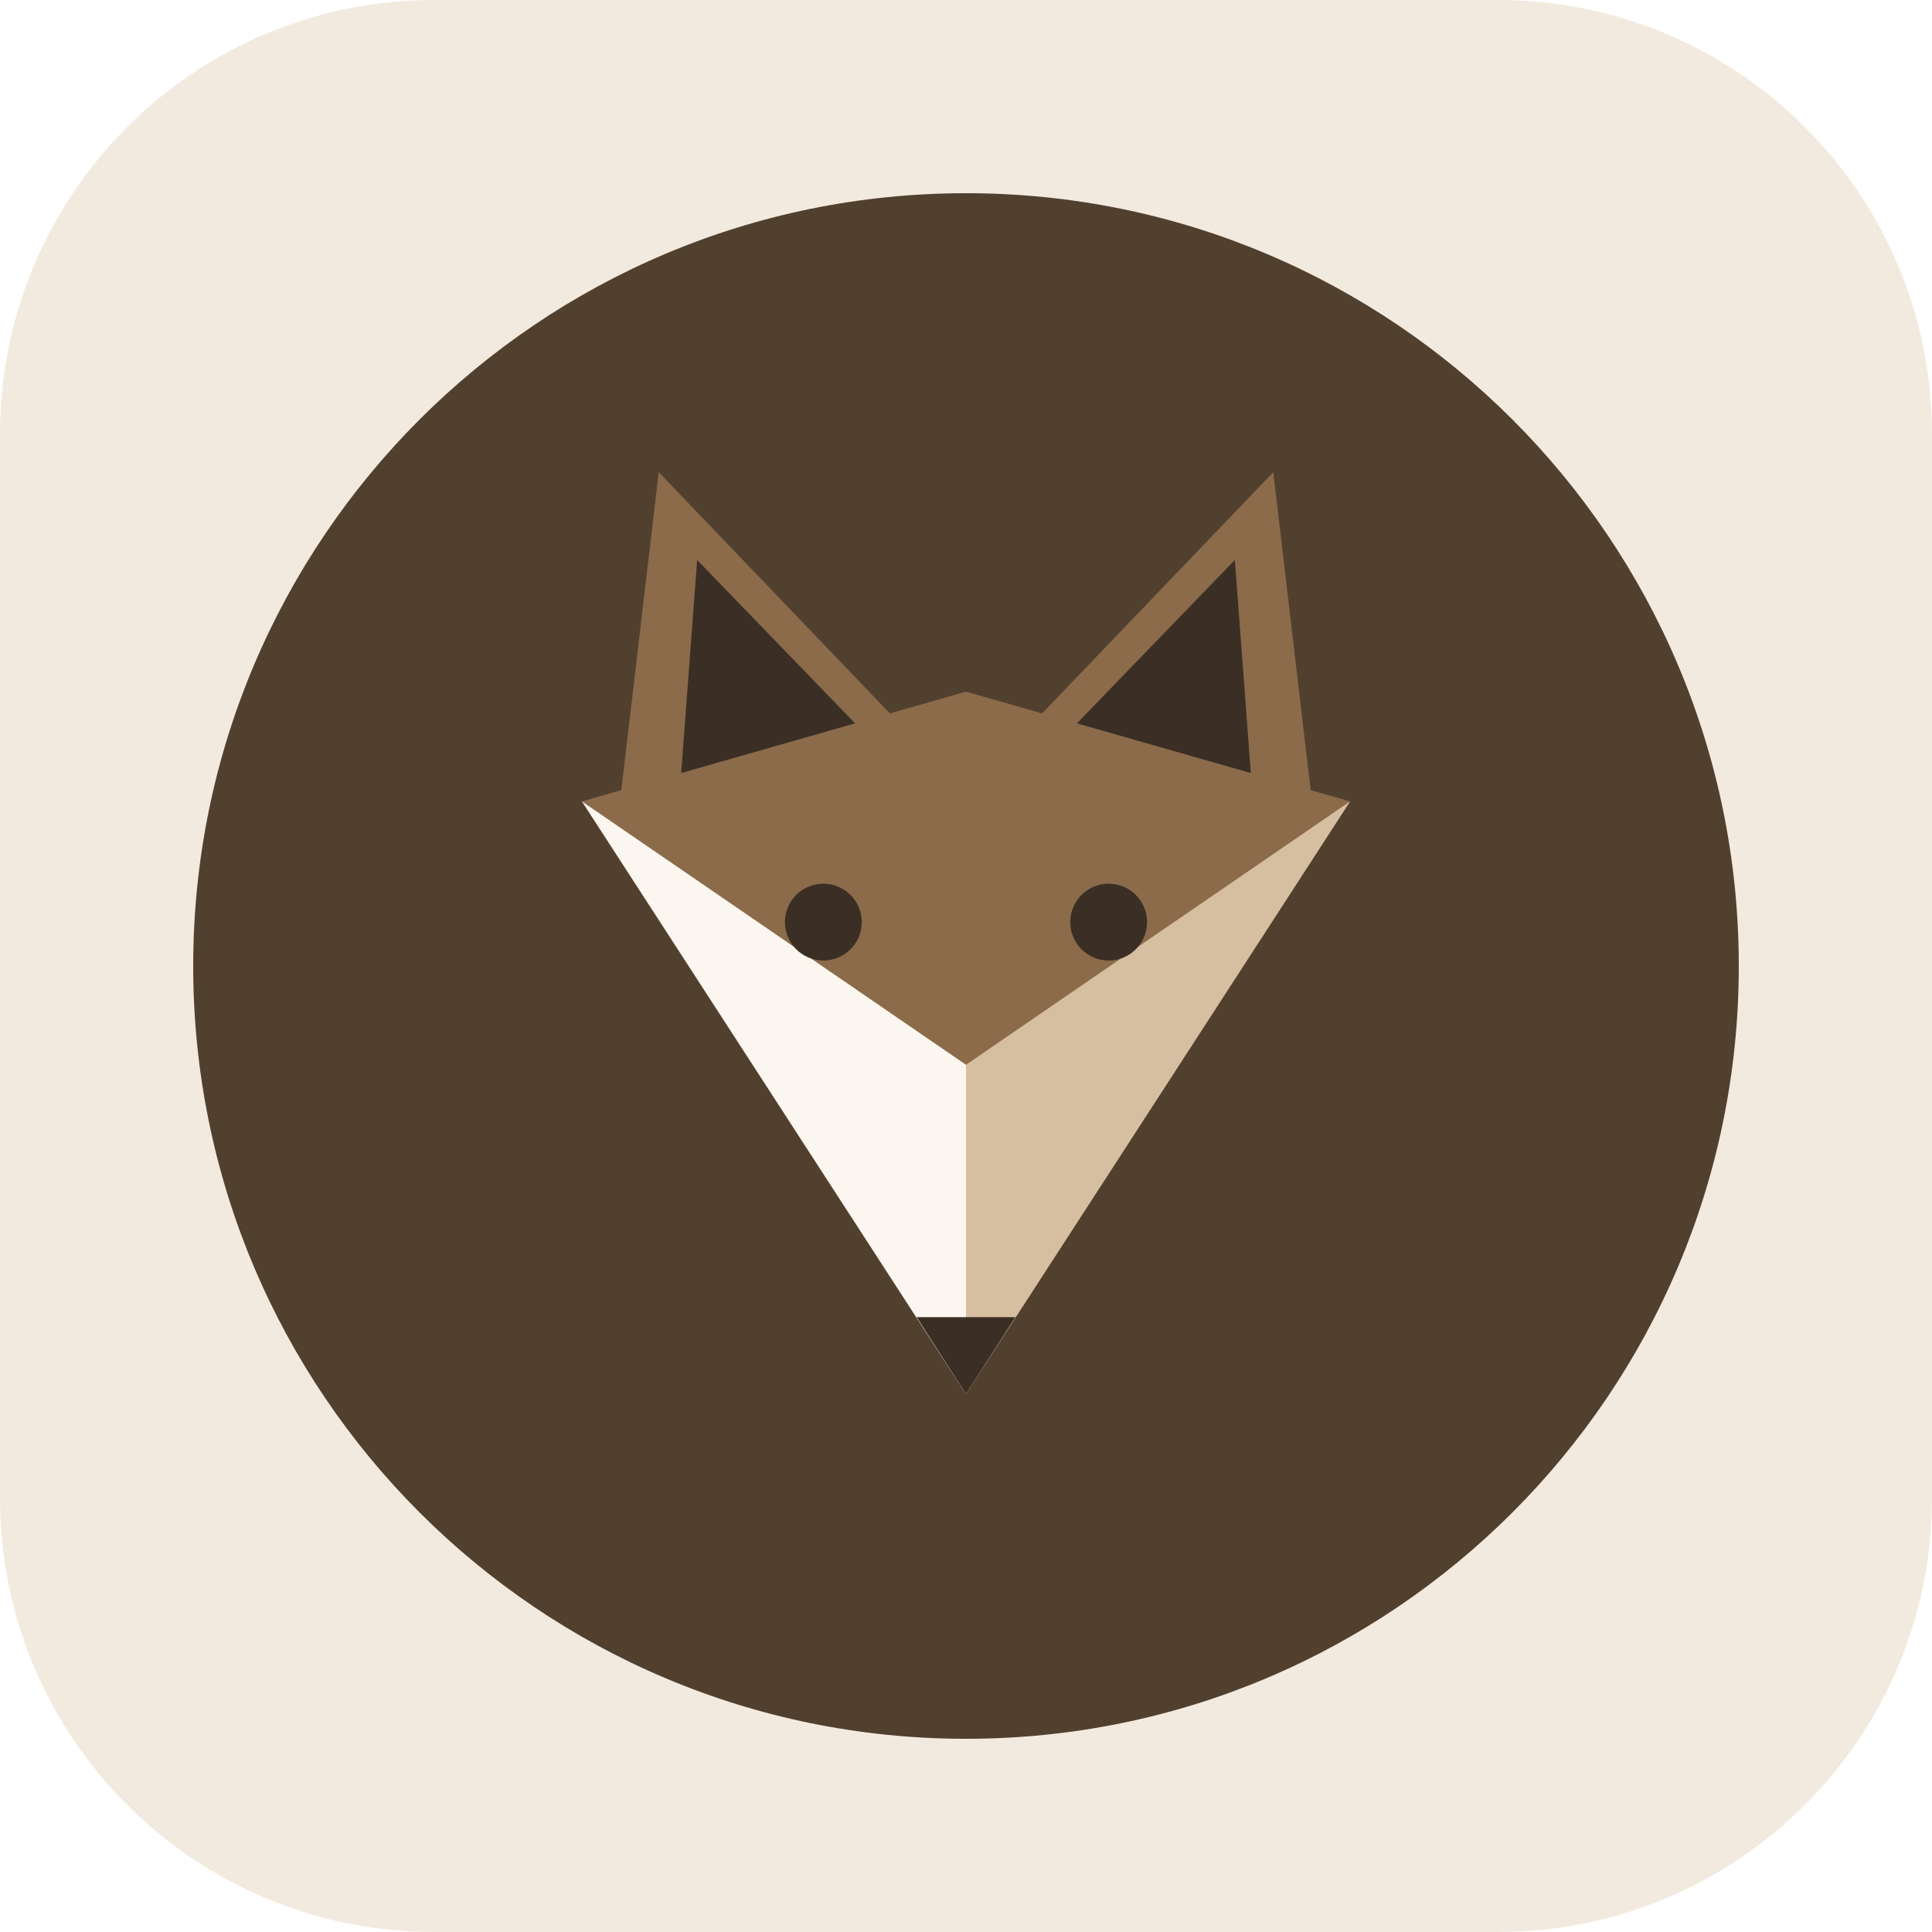
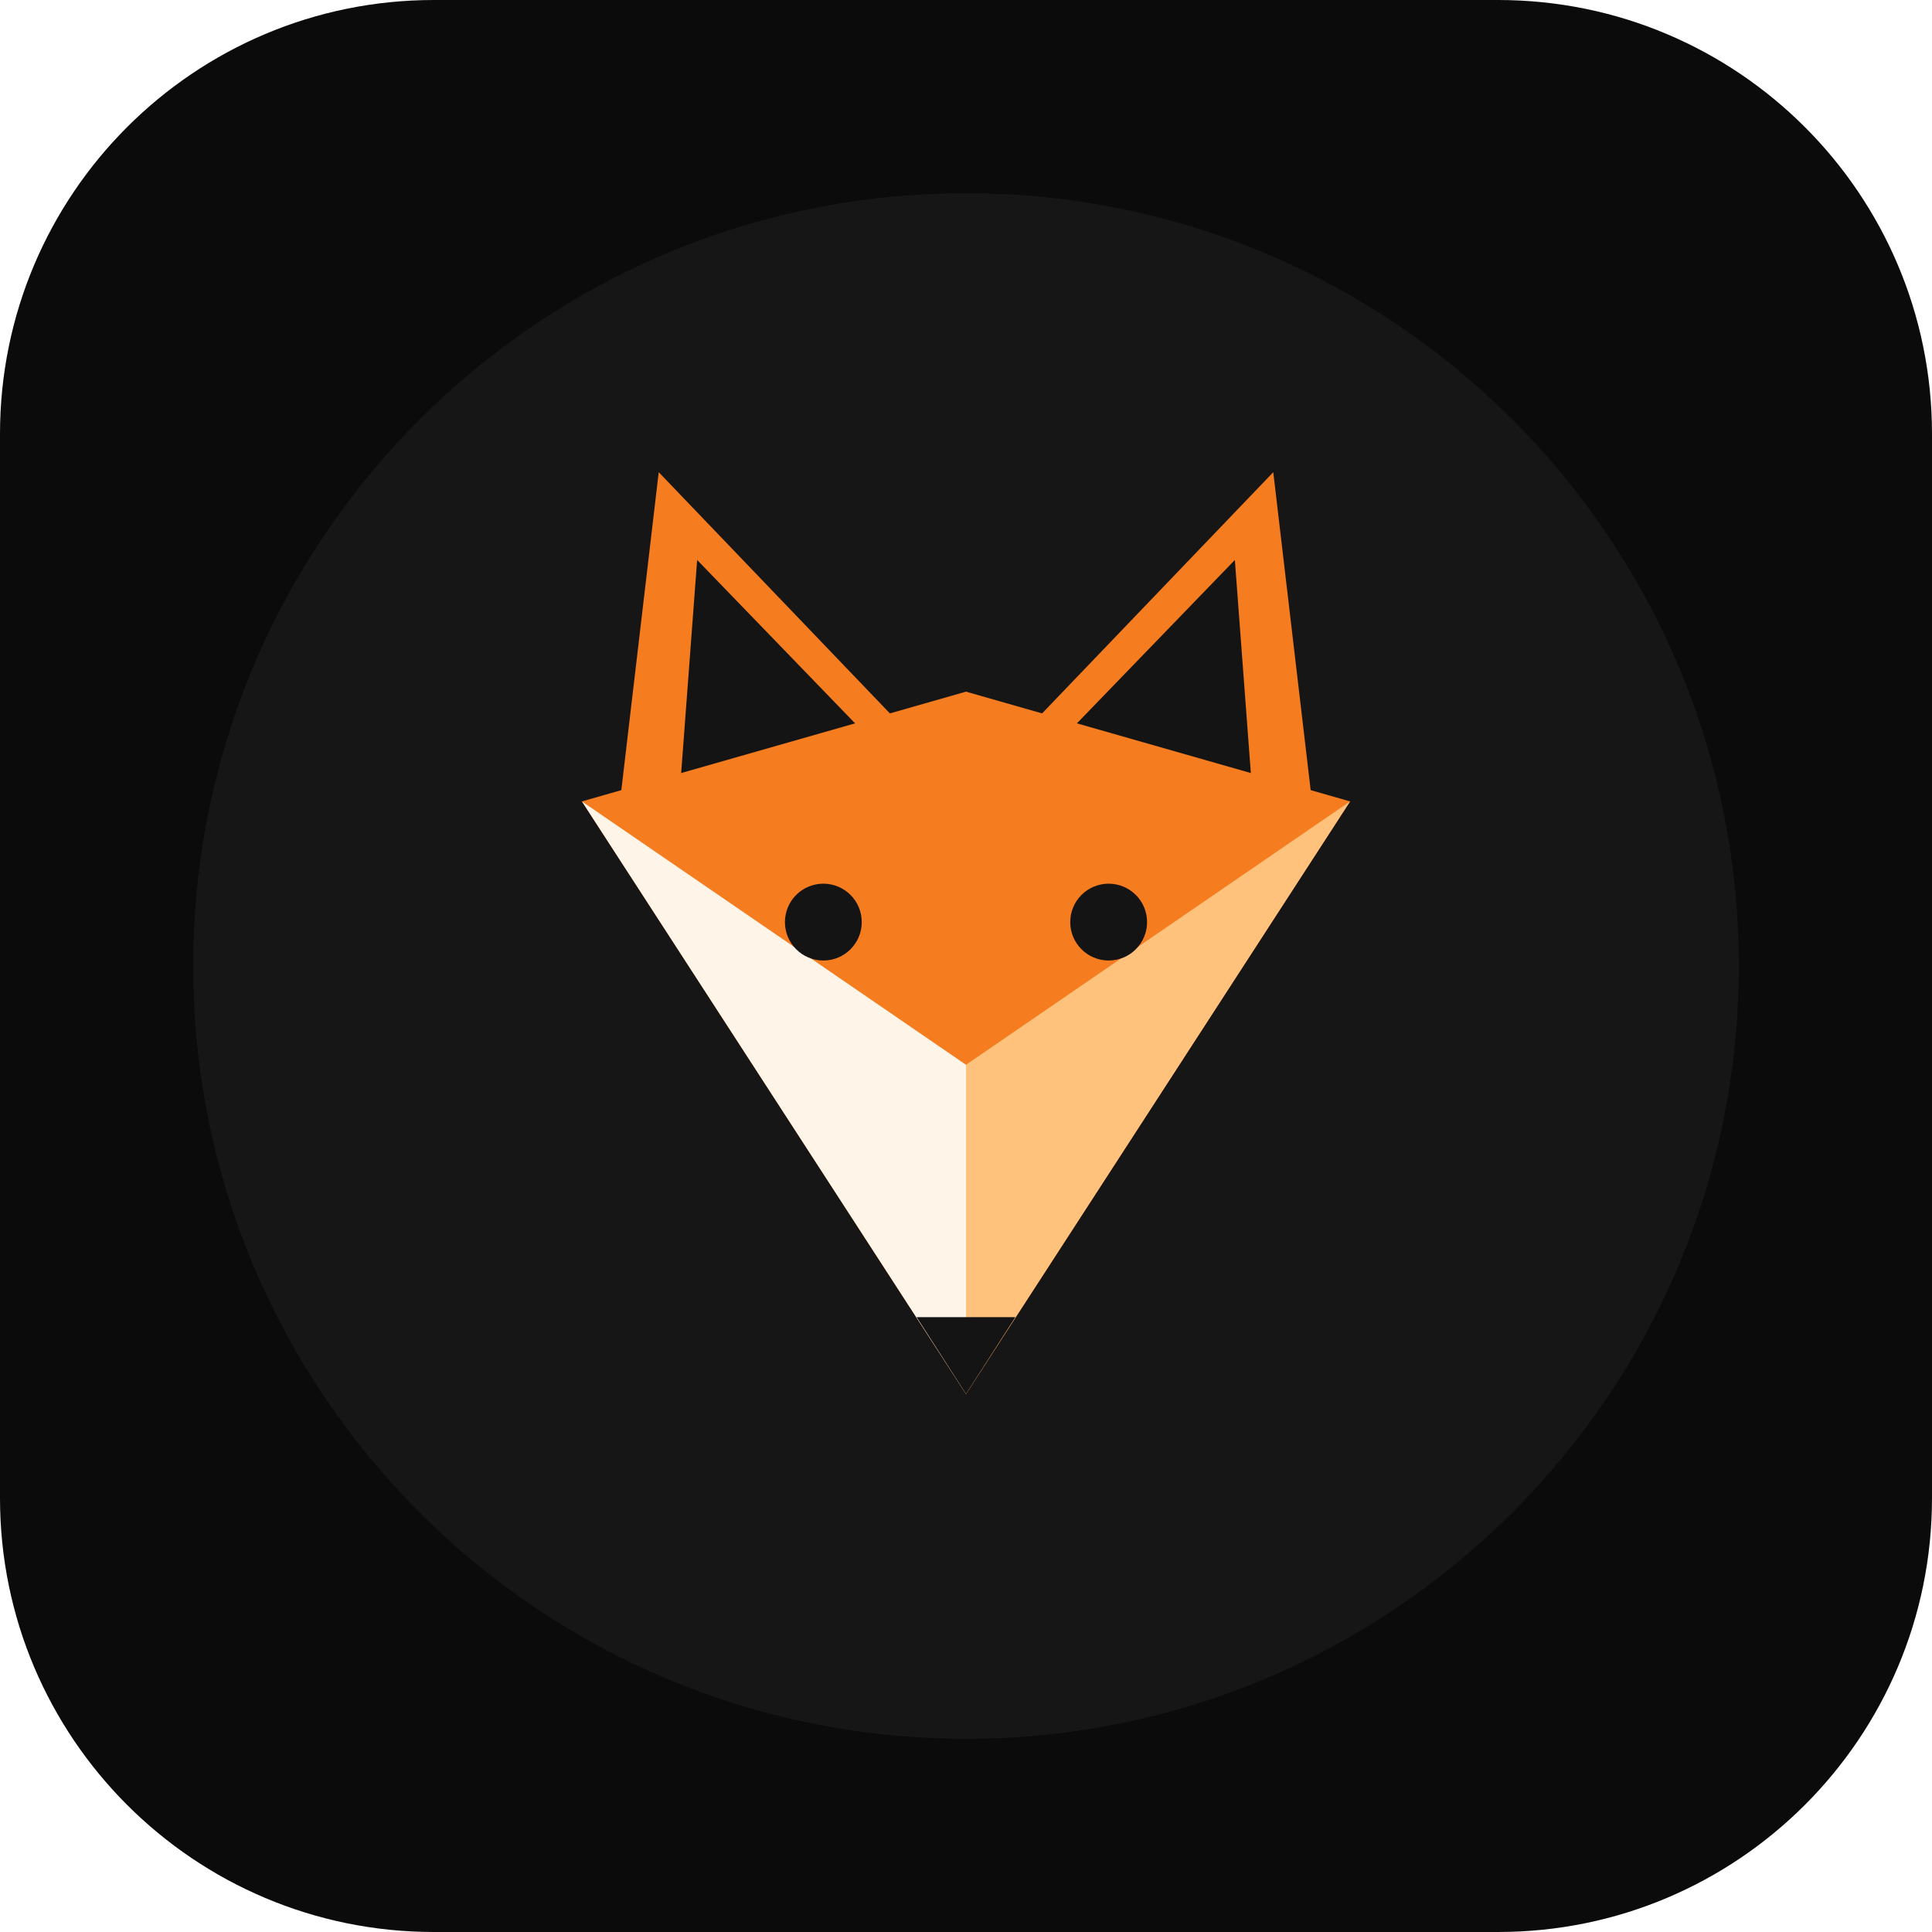
<svg xmlns="http://www.w3.org/2000/svg" width="1024" height="1024" viewBox="0 0 1024 1024">
-   <rect width="1024" height="1024" rx="230" fill="#F3EADF" />
-   <circle cx="512.0" cy="512.0" r="409.6" fill="#52402F" />
-   <polygon points="325.88,448.02 349.14,250.27 482.92,389.86" fill="#8B6B4A" />
-   <polygon points="698.12,448.02 674.86,250.27 541.08,389.86" fill="#8B6B4A" />
-   <polygon points="360.78,413.12 369.50,296.80 453.84,384.04" fill="#3B2F25" />
-   <polygon points="663.22,413.12 654.50,296.80 570.16,384.04" fill="#3B2F25" />
-   <polygon points="308.43,424.76 512.00,366.59 715.57,424.76 512.00,738.84" fill="#8B6B4A" />
-   <polygon points="308.43,424.76 512.00,564.35 512.00,738.84" fill="#FBF6EF" />
-   <polygon points="715.57,424.76 512.00,564.35 512.00,738.84" fill="#D6BEA0" />
-   <polygon points="485.83,698.12 538.17,698.12 512.00,738.84" fill="#3B2F25" />
-   <circle cx="436.39" cy="488.73" r="20.36" fill="#3B2F25" />
-   <circle cx="587.61" cy="488.73" r="20.36" fill="#3B2F25" />
+   <rect width="1024" height="1024" rx="230" fill="#0B0B0B" />
+   <circle cx="512.0" cy="512.0" r="409.6" fill="#161616" />
+   <polygon points="325.88,448.02 349.14,250.27 482.92,389.86" fill="#F57C1F" />
+   <polygon points="698.12,448.02 674.86,250.27 541.08,389.86" fill="#F57C1F" />
+   <polygon points="360.78,413.12 369.50,296.80 453.84,384.04" fill="#141414" />
+   <polygon points="663.22,413.12 654.50,296.80 570.16,384.04" fill="#141414" />
+   <polygon points="308.43,424.76 512.00,366.59 715.57,424.76 512.00,738.84" fill="#F57C1F" />
+   <polygon points="308.43,424.76 512.00,564.35 512.00,738.84" fill="#FFF4E8" />
+   <polygon points="715.57,424.76 512.00,564.35 512.00,738.84" fill="#FFC27D" />
+   <polygon points="485.83,698.12 538.17,698.12 512.00,738.84" fill="#141414" />
+   <circle cx="436.39" cy="488.73" r="20.36" fill="#141414" />
+   <circle cx="587.61" cy="488.73" r="20.36" fill="#141414" />
</svg>
